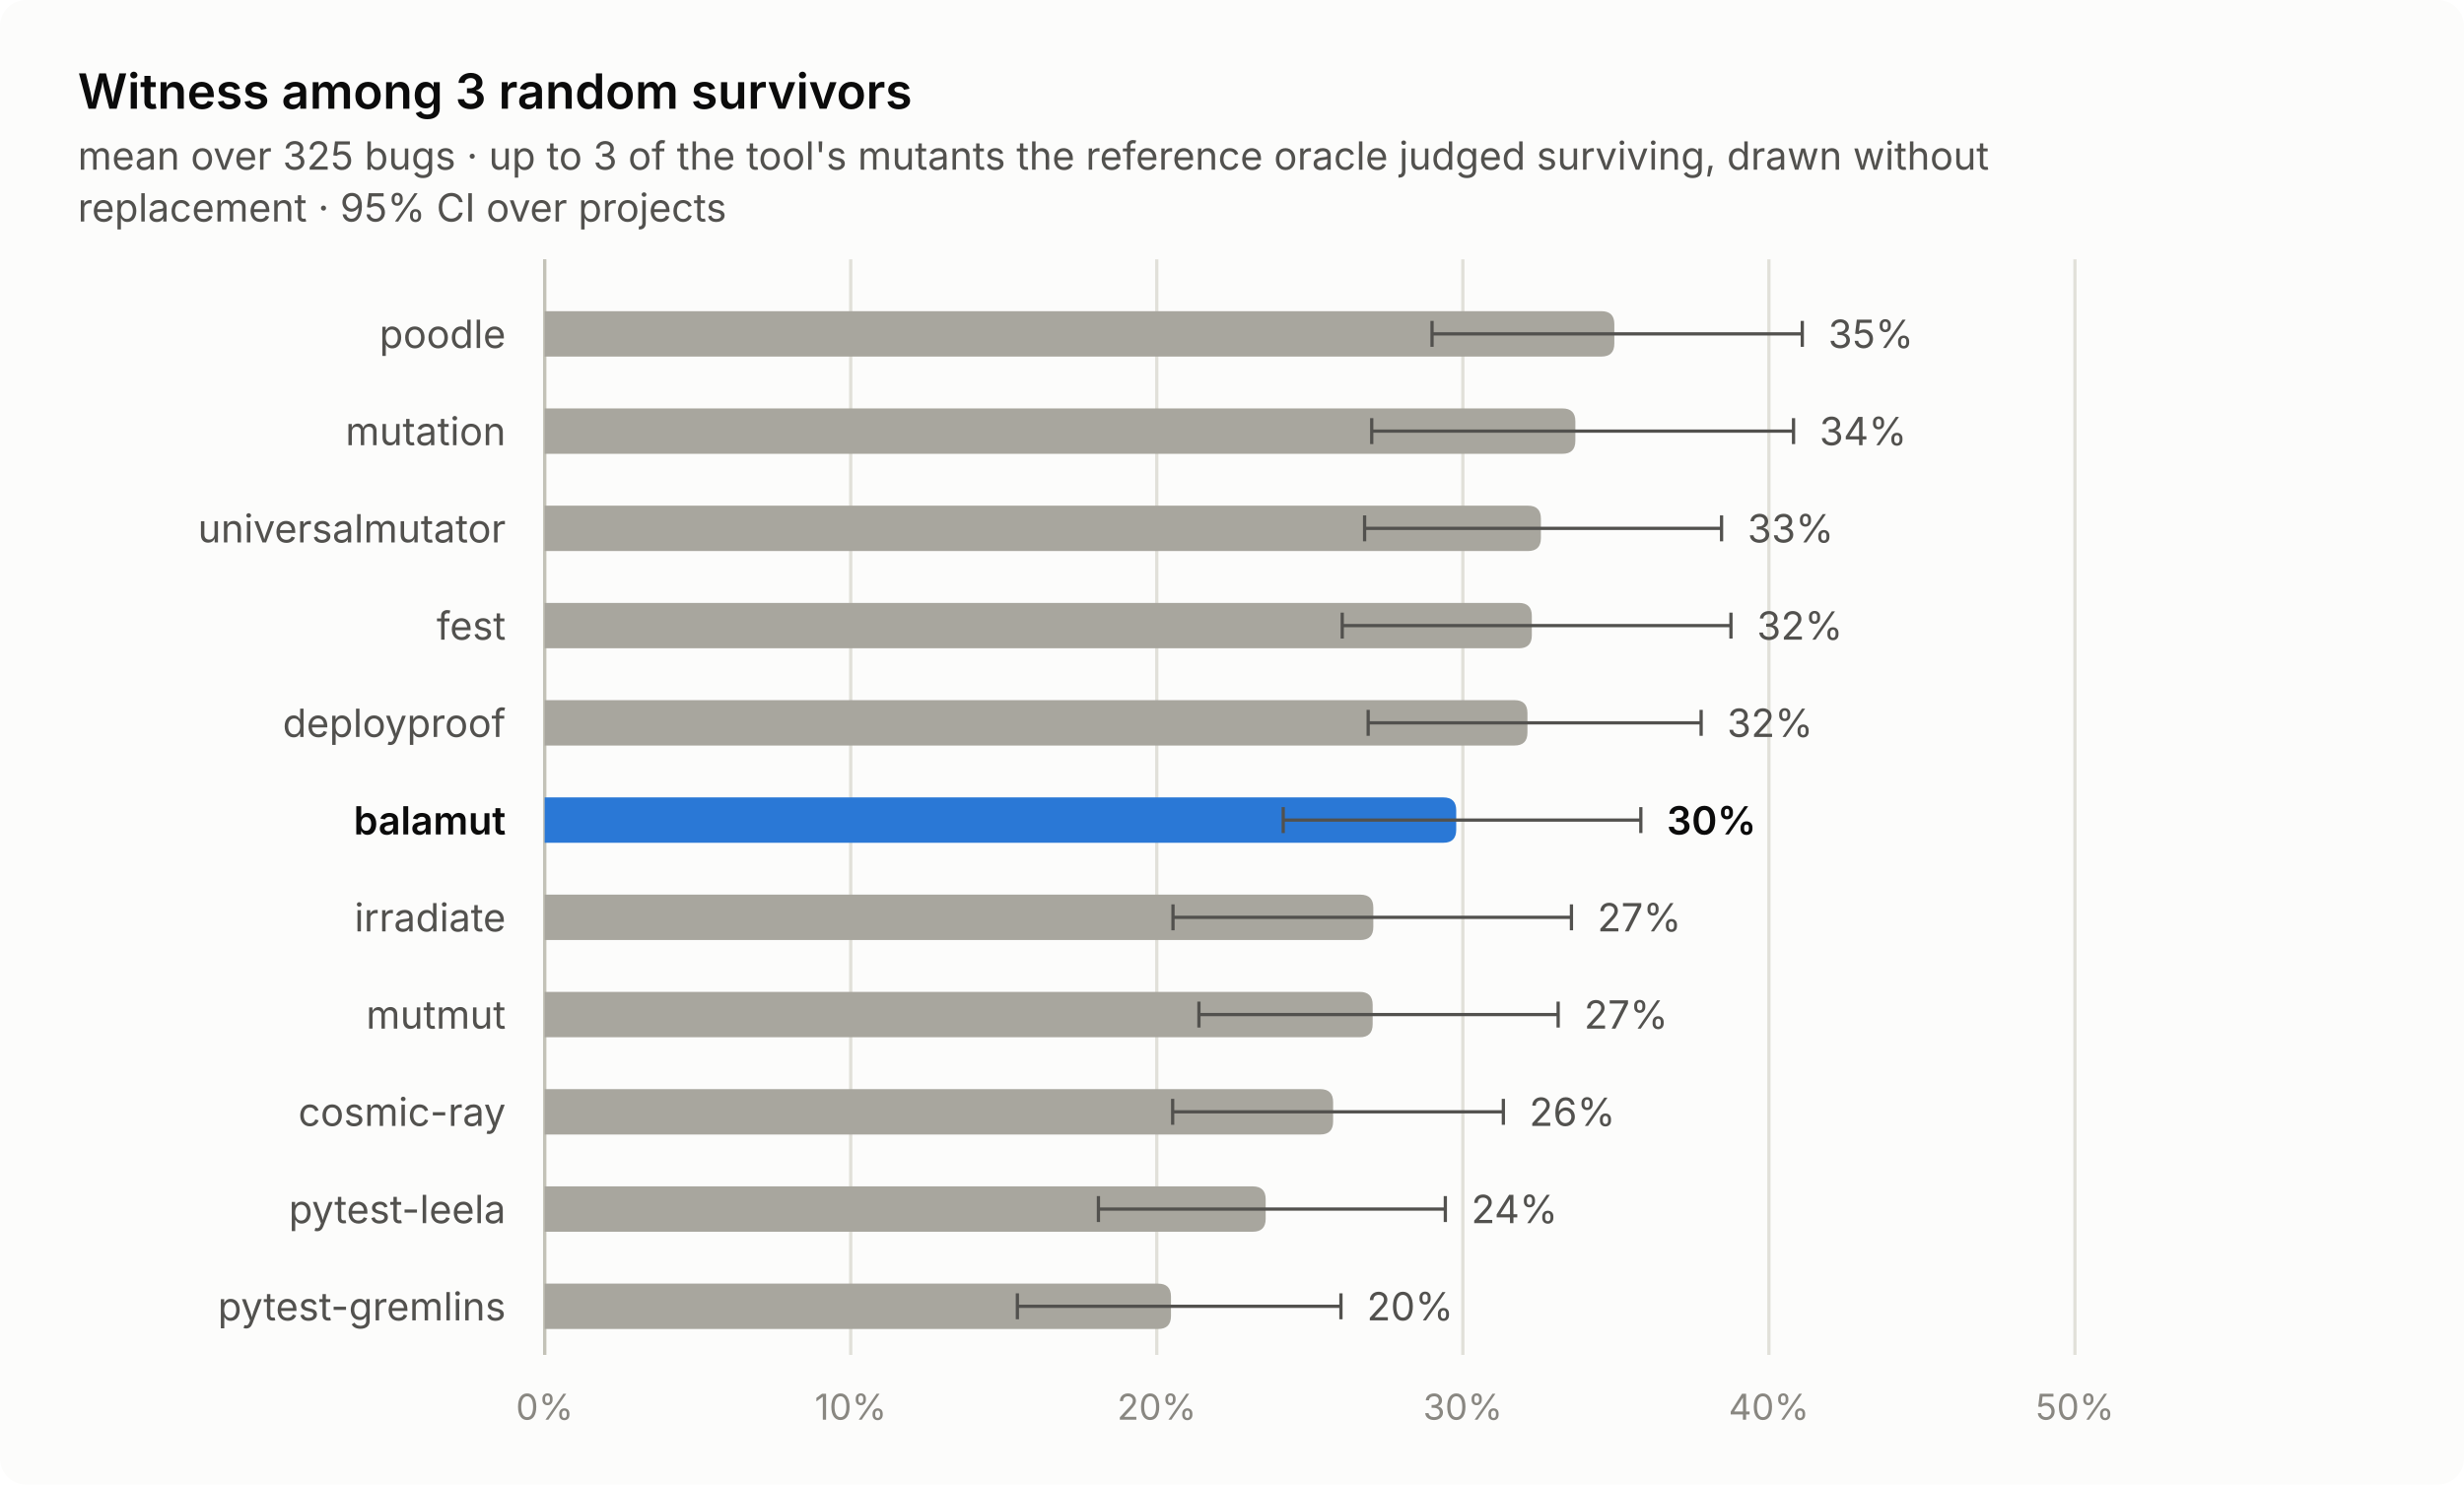
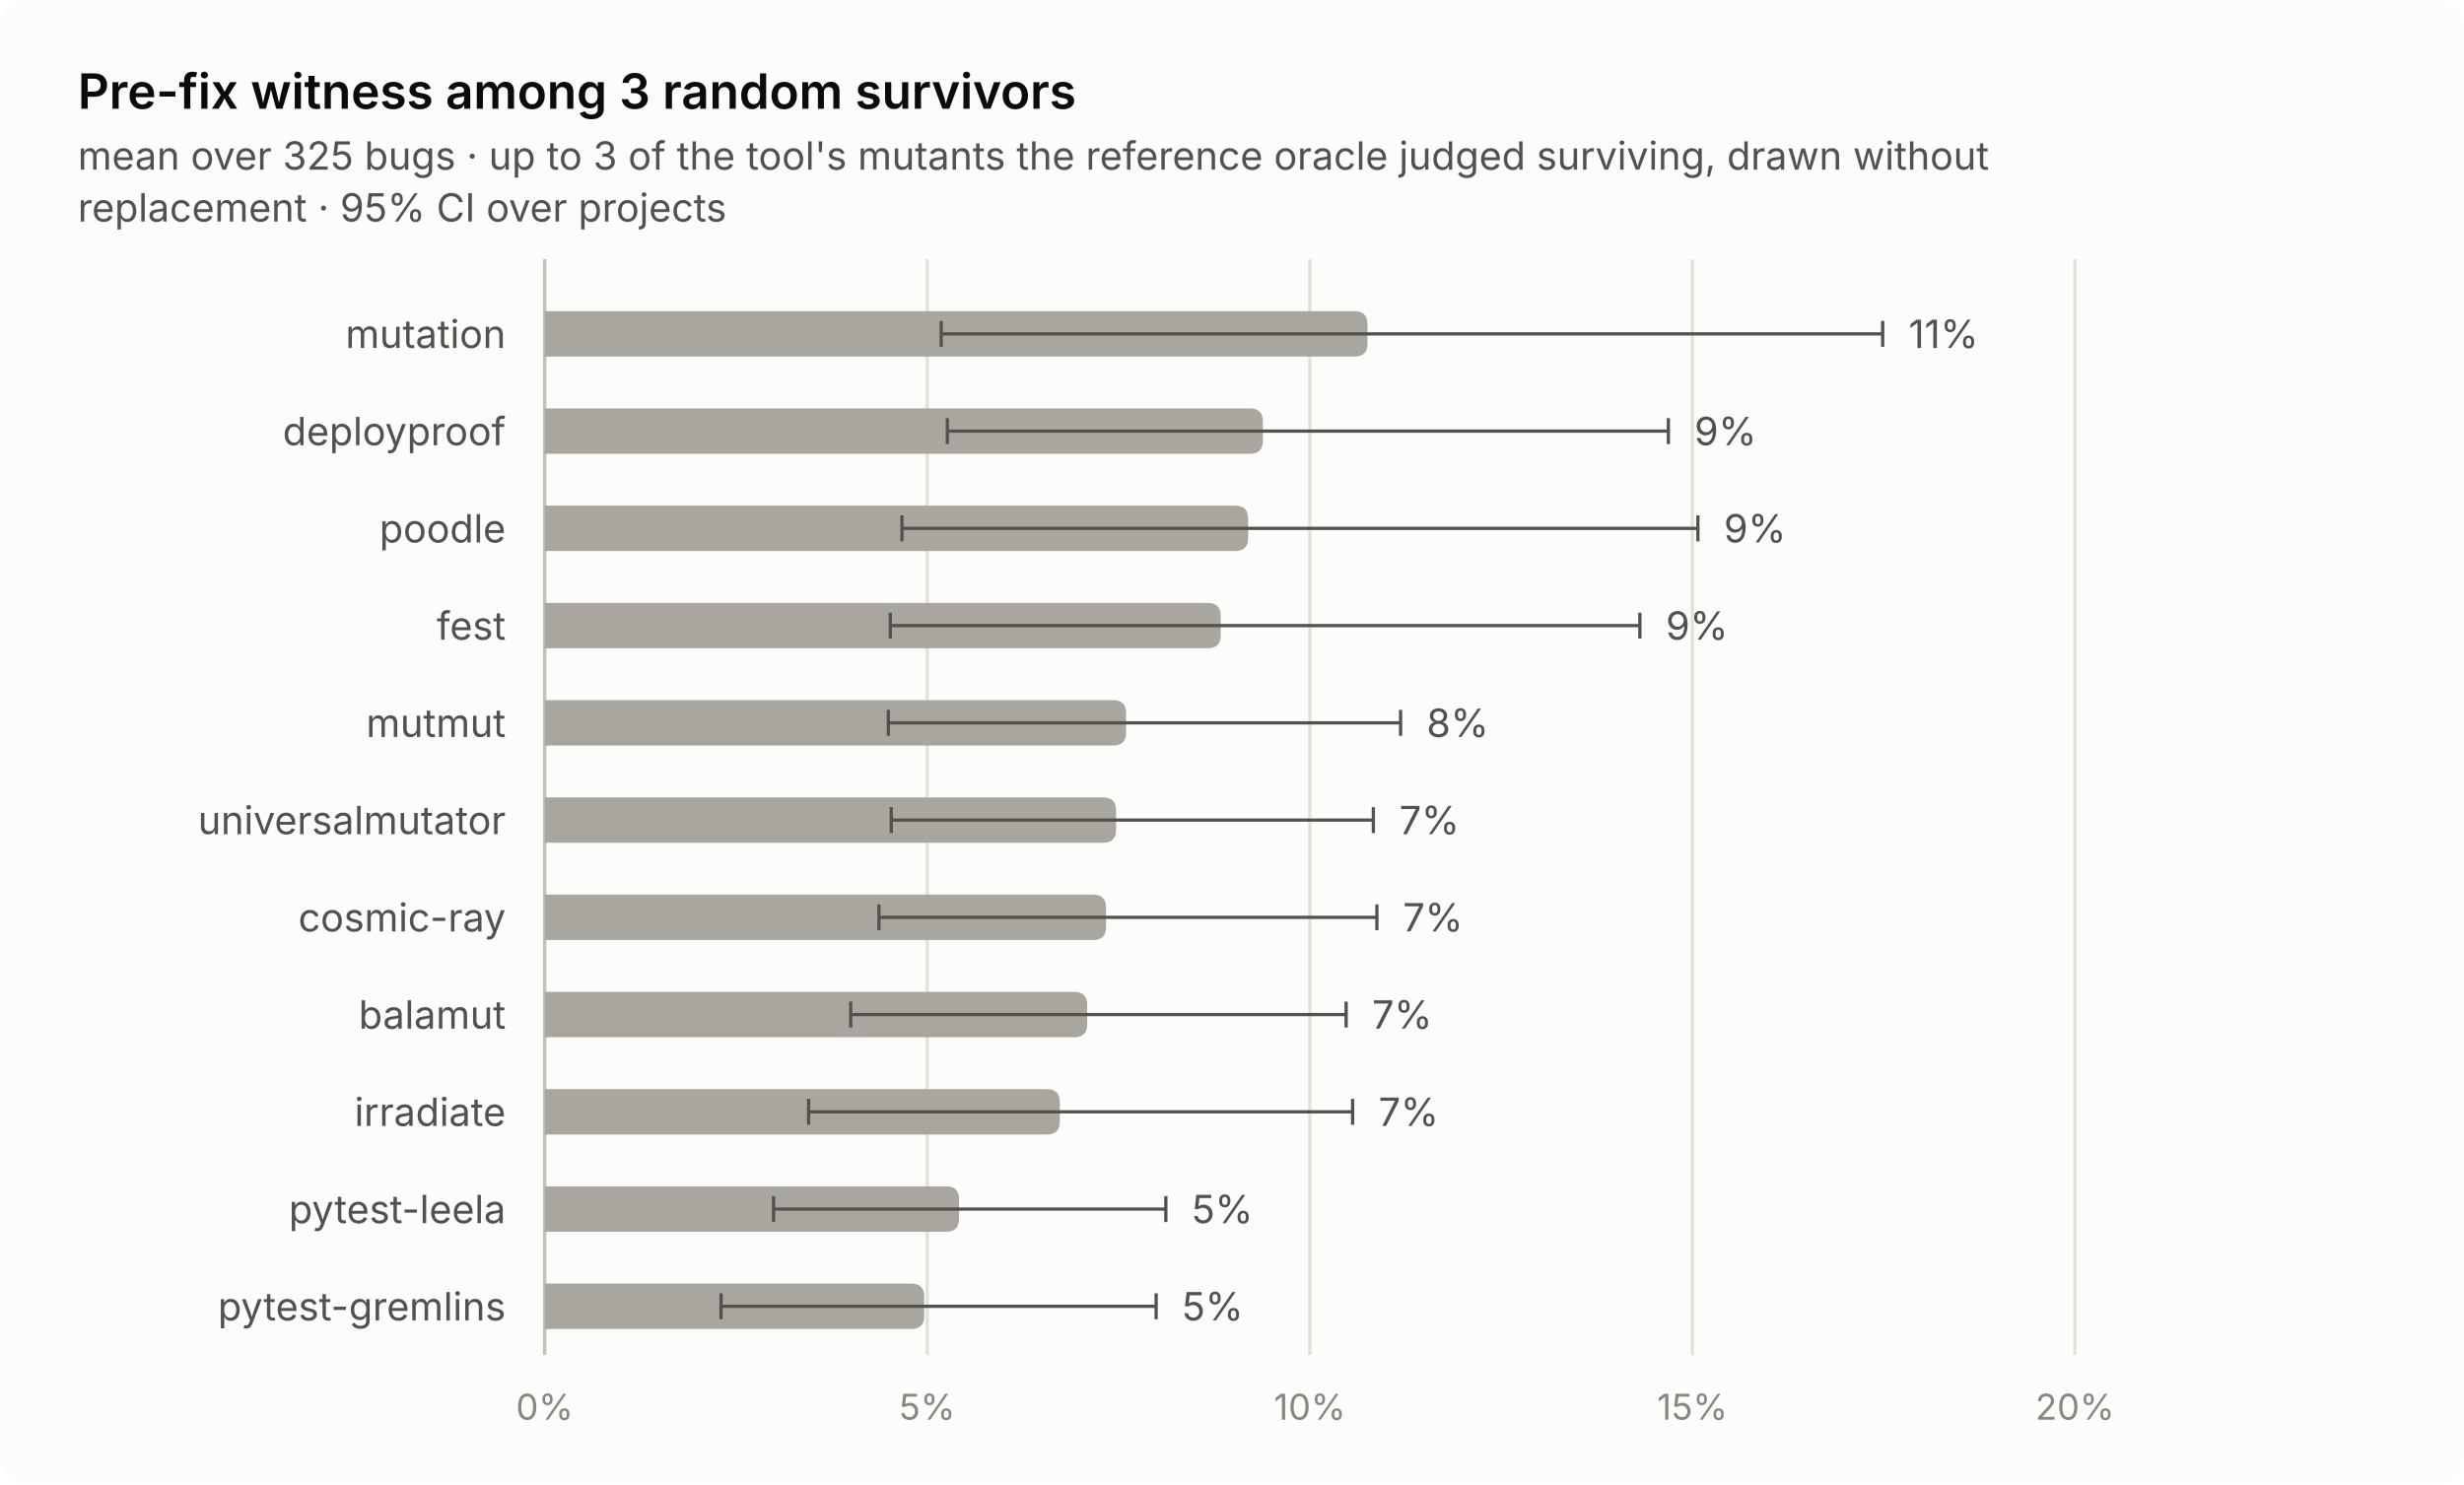
- <svg xmlns="http://www.w3.org/2000/svg" width="760" height="458" viewBox="0 0 760 458" font-family="system-ui, -apple-system, &quot;Segoe UI&quot;, sans-serif" role="img" aria-label="Witness among 3 random survivors">
+ <svg xmlns="http://www.w3.org/2000/svg" width="760" height="458" viewBox="0 0 760 458" font-family="system-ui, -apple-system, &quot;Segoe UI&quot;, sans-serif" role="img" aria-label="Pre-fix witness among 3 random survivors">
  <rect width="760" height="458" fill="#fcfcfb" rx="8" />
-   <text x="24.0" y="28.0" fill="#0b0b0b" font-size="15" font-weight="600" text-anchor="start" dominant-baseline="middle">Witness among 3 random survivors</text>
+   <text x="24.0" y="28.0" fill="#0b0b0b" font-size="15" font-weight="600" text-anchor="start" dominant-baseline="middle">Pre-fix witness among 3 random survivors</text>
  <text x="24.0" y="48.0" fill="#52514e" font-size="12" font-weight="400" text-anchor="start" dominant-baseline="middle">mean over 325 bugs · up to 3 of the tool's mutants the reference oracle judged surviving, drawn without</text>
  <text x="24.0" y="64.0" fill="#52514e" font-size="12" font-weight="400" text-anchor="start" dominant-baseline="middle">replacement · 95% CI over projects</text>
  <g transform="translate(0,16)">
    <line x1="168.0" y1="64" x2="168.0" y2="402" stroke="#e1e0d9" stroke-width="1" />
    <text x="168.0" y="418.0" fill="#898781" font-size="11" font-weight="400" text-anchor="middle" dominant-baseline="middle">0%</text>
-     <line x1="262.4" y1="64" x2="262.4" y2="402" stroke="#e1e0d9" stroke-width="1" />
-     <text x="262.4" y="418.0" fill="#898781" font-size="11" font-weight="400" text-anchor="middle" dominant-baseline="middle">10%</text>
-     <line x1="356.8" y1="64" x2="356.8" y2="402" stroke="#e1e0d9" stroke-width="1" />
-     <text x="356.8" y="418.0" fill="#898781" font-size="11" font-weight="400" text-anchor="middle" dominant-baseline="middle">20%</text>
-     <line x1="451.2" y1="64" x2="451.2" y2="402" stroke="#e1e0d9" stroke-width="1" />
-     <text x="451.2" y="418.0" fill="#898781" font-size="11" font-weight="400" text-anchor="middle" dominant-baseline="middle">30%</text>
-     <line x1="545.6" y1="64" x2="545.6" y2="402" stroke="#e1e0d9" stroke-width="1" />
-     <text x="545.6" y="418.0" fill="#898781" font-size="11" font-weight="400" text-anchor="middle" dominant-baseline="middle">40%</text>
+     <line x1="286.0" y1="64" x2="286.0" y2="402" stroke="#e1e0d9" stroke-width="1" />
+     <text x="286.0" y="418.0" fill="#898781" font-size="11" font-weight="400" text-anchor="middle" dominant-baseline="middle">5%</text>
+     <line x1="404.0" y1="64" x2="404.0" y2="402" stroke="#e1e0d9" stroke-width="1" />
+     <text x="404.0" y="418.0" fill="#898781" font-size="11" font-weight="400" text-anchor="middle" dominant-baseline="middle">10%</text>
+     <line x1="522.0" y1="64" x2="522.0" y2="402" stroke="#e1e0d9" stroke-width="1" />
+     <text x="522.0" y="418.0" fill="#898781" font-size="11" font-weight="400" text-anchor="middle" dominant-baseline="middle">15%</text>
    <line x1="640.0" y1="64" x2="640.0" y2="402" stroke="#e1e0d9" stroke-width="1" />
-     <text x="640.0" y="418.0" fill="#898781" font-size="11" font-weight="400" text-anchor="middle" dominant-baseline="middle">50%</text>
+     <text x="640.0" y="418.0" fill="#898781" font-size="11" font-weight="400" text-anchor="middle" dominant-baseline="middle">20%</text>
    <line x1="168" y1="64" x2="168" y2="402" stroke="#c3c2b7" stroke-width="1" />
-     <text x="156.0" y="87.0" fill="#52514e" font-size="12" font-weight="400" text-anchor="end" dominant-baseline="middle">poodle</text>
-     <path d="M168.00,80.00 H493.93 Q497.93,80.00 497.93,84.00 V90.00 Q497.93,94.00 493.93,94.00 H168.00 Z" fill="#a8a69e" />
-     <line x1="441.7" y1="87.0" x2="555.9" y2="87.0" stroke="#52514e" stroke-width="1" />
-     <line x1="441.7" y1="83.0" x2="441.7" y2="91.0" stroke="#52514e" stroke-width="1" />
-     <line x1="555.9" y1="83.0" x2="555.9" y2="91.0" stroke="#52514e" stroke-width="1" />
-     <text x="563.9" y="87.0" fill="#52514e" font-size="12" font-weight="400" text-anchor="start" dominant-baseline="middle">35%</text>
-     <text x="156.0" y="117.0" fill="#52514e" font-size="12" font-weight="400" text-anchor="end" dominant-baseline="middle">mutation</text>
-     <path d="M168.00,110.00 H481.91 Q485.91,110.00 485.91,114.00 V120.00 Q485.91,124.00 481.91,124.00 H168.00 Z" fill="#a8a69e" />
-     <line x1="423.1" y1="117.0" x2="553.2" y2="117.0" stroke="#52514e" stroke-width="1" />
-     <line x1="423.1" y1="113.0" x2="423.1" y2="121.0" stroke="#52514e" stroke-width="1" />
-     <line x1="553.2" y1="113.0" x2="553.2" y2="121.0" stroke="#52514e" stroke-width="1" />
-     <text x="561.2" y="117.0" fill="#52514e" font-size="12" font-weight="400" text-anchor="start" dominant-baseline="middle">34%</text>
-     <text x="156.0" y="147.0" fill="#52514e" font-size="12" font-weight="400" text-anchor="end" dominant-baseline="middle">universalmutator</text>
-     <path d="M168.00,140.00 H471.28 Q475.28,140.00 475.28,144.00 V150.00 Q475.28,154.00 471.28,154.00 H168.00 Z" fill="#a8a69e" />
-     <line x1="420.9" y1="147.0" x2="531.0" y2="147.0" stroke="#52514e" stroke-width="1" />
-     <line x1="420.9" y1="143.0" x2="420.9" y2="151.0" stroke="#52514e" stroke-width="1" />
-     <line x1="531.0" y1="143.0" x2="531.0" y2="151.0" stroke="#52514e" stroke-width="1" />
-     <text x="539.0" y="147.0" fill="#52514e" font-size="12" font-weight="400" text-anchor="start" dominant-baseline="middle">33%</text>
+     <text x="156.0" y="87.0" fill="#52514e" font-size="12" font-weight="400" text-anchor="end" dominant-baseline="middle">mutation</text>
+     <path d="M168.00,80.00 H417.78 Q421.78,80.00 421.78,84.00 V90.00 Q421.78,94.00 417.78,94.00 H168.00 Z" fill="#a8a69e" />
+     <line x1="290.3" y1="87.0" x2="580.7" y2="87.0" stroke="#52514e" stroke-width="1" />
+     <line x1="290.3" y1="83.0" x2="290.3" y2="91.0" stroke="#52514e" stroke-width="1" />
+     <line x1="580.7" y1="83.0" x2="580.7" y2="91.0" stroke="#52514e" stroke-width="1" />
+     <text x="588.7" y="87.0" fill="#52514e" font-size="12" font-weight="400" text-anchor="start" dominant-baseline="middle">11%</text>
+     <text x="156.0" y="117.0" fill="#52514e" font-size="12" font-weight="400" text-anchor="end" dominant-baseline="middle">deployproof</text>
+     <path d="M168.00,110.00 H385.52 Q389.52,110.00 389.52,114.00 V120.00 Q389.52,124.00 385.52,124.00 H168.00 Z" fill="#a8a69e" />
+     <line x1="292.2" y1="117.0" x2="514.6" y2="117.0" stroke="#52514e" stroke-width="1" />
+     <line x1="292.2" y1="113.0" x2="292.2" y2="121.0" stroke="#52514e" stroke-width="1" />
+     <line x1="514.6" y1="113.0" x2="514.6" y2="121.0" stroke="#52514e" stroke-width="1" />
+     <text x="522.6" y="117.0" fill="#52514e" font-size="12" font-weight="400" text-anchor="start" dominant-baseline="middle">9%</text>
+     <text x="156.0" y="147.0" fill="#52514e" font-size="12" font-weight="400" text-anchor="end" dominant-baseline="middle">poodle</text>
+     <path d="M168.00,140.00 H380.98 Q384.98,140.00 384.98,144.00 V150.00 Q384.98,154.00 380.98,154.00 H168.00 Z" fill="#a8a69e" />
+     <line x1="278.2" y1="147.0" x2="523.7" y2="147.0" stroke="#52514e" stroke-width="1" />
+     <line x1="278.2" y1="143.0" x2="278.2" y2="151.0" stroke="#52514e" stroke-width="1" />
+     <line x1="523.7" y1="143.0" x2="523.7" y2="151.0" stroke="#52514e" stroke-width="1" />
+     <text x="531.7" y="147.0" fill="#52514e" font-size="12" font-weight="400" text-anchor="start" dominant-baseline="middle">9%</text>
    <text x="156.0" y="177.0" fill="#52514e" font-size="12" font-weight="400" text-anchor="end" dominant-baseline="middle">fest</text>
-     <path d="M168.00,170.00 H468.48 Q472.48,170.00 472.48,174.00 V180.00 Q472.48,184.00 468.48,184.00 H168.00 Z" fill="#a8a69e" />
-     <line x1="414.0" y1="177.0" x2="533.9" y2="177.0" stroke="#52514e" stroke-width="1" />
-     <line x1="414.0" y1="173.0" x2="414.0" y2="181.0" stroke="#52514e" stroke-width="1" />
-     <line x1="533.9" y1="173.0" x2="533.9" y2="181.0" stroke="#52514e" stroke-width="1" />
-     <text x="541.9" y="177.0" fill="#52514e" font-size="12" font-weight="400" text-anchor="start" dominant-baseline="middle">32%</text>
-     <text x="156.0" y="207.0" fill="#52514e" font-size="12" font-weight="400" text-anchor="end" dominant-baseline="middle">deployproof</text>
-     <path d="M168.00,200.00 H467.13 Q471.13,200.00 471.13,204.00 V210.00 Q471.13,214.00 467.13,214.00 H168.00 Z" fill="#a8a69e" />
-     <line x1="422.0" y1="207.0" x2="524.7" y2="207.0" stroke="#52514e" stroke-width="1" />
-     <line x1="422.0" y1="203.0" x2="422.0" y2="211.0" stroke="#52514e" stroke-width="1" />
-     <line x1="524.7" y1="203.0" x2="524.7" y2="211.0" stroke="#52514e" stroke-width="1" />
-     <text x="532.7" y="207.0" fill="#52514e" font-size="12" font-weight="400" text-anchor="start" dominant-baseline="middle">32%</text>
-     <text x="156.0" y="237.0" fill="#0b0b0b" font-size="12" font-weight="600" text-anchor="end" dominant-baseline="middle">balamut</text>
-     <path d="M168.00,230.00 H445.16 Q449.16,230.00 449.16,234.00 V240.00 Q449.16,244.00 445.16,244.00 H168.00 Z" fill="#2a78d6" />
-     <line x1="395.8" y1="237.0" x2="506.1" y2="237.0" stroke="#52514e" stroke-width="1" />
-     <line x1="395.8" y1="233.0" x2="395.8" y2="241.0" stroke="#52514e" stroke-width="1" />
-     <line x1="506.1" y1="233.0" x2="506.1" y2="241.0" stroke="#52514e" stroke-width="1" />
-     <text x="514.1" y="237.0" fill="#0b0b0b" font-size="12" font-weight="600" text-anchor="start" dominant-baseline="middle">30%</text>
-     <text x="156.0" y="267.0" fill="#52514e" font-size="12" font-weight="400" text-anchor="end" dominant-baseline="middle">irradiate</text>
-     <path d="M168.00,260.00 H419.59 Q423.59,260.00 423.59,264.00 V270.00 Q423.59,274.00 419.59,274.00 H168.00 Z" fill="#a8a69e" />
-     <line x1="361.8" y1="267.0" x2="484.7" y2="267.0" stroke="#52514e" stroke-width="1" />
-     <line x1="361.8" y1="263.0" x2="361.8" y2="271.0" stroke="#52514e" stroke-width="1" />
-     <line x1="484.7" y1="263.0" x2="484.7" y2="271.0" stroke="#52514e" stroke-width="1" />
-     <text x="492.7" y="267.0" fill="#52514e" font-size="12" font-weight="400" text-anchor="start" dominant-baseline="middle">27%</text>
-     <text x="156.0" y="297.0" fill="#52514e" font-size="12" font-weight="400" text-anchor="end" dominant-baseline="middle">mutmut</text>
-     <path d="M168.00,290.00 H419.39 Q423.39,290.00 423.39,294.00 V300.00 Q423.39,304.00 419.39,304.00 H168.00 Z" fill="#a8a69e" />
-     <line x1="369.8" y1="297.0" x2="480.6" y2="297.0" stroke="#52514e" stroke-width="1" />
-     <line x1="369.8" y1="293.0" x2="369.8" y2="301.0" stroke="#52514e" stroke-width="1" />
-     <line x1="480.6" y1="293.0" x2="480.6" y2="301.0" stroke="#52514e" stroke-width="1" />
-     <text x="488.6" y="297.0" fill="#52514e" font-size="12" font-weight="400" text-anchor="start" dominant-baseline="middle">27%</text>
-     <text x="156.0" y="327.0" fill="#52514e" font-size="12" font-weight="400" text-anchor="end" dominant-baseline="middle">cosmic-ray</text>
-     <path d="M168.00,320.00 H407.19 Q411.19,320.00 411.19,324.00 V330.00 Q411.19,334.00 407.19,334.00 H168.00 Z" fill="#a8a69e" />
-     <line x1="361.7" y1="327.0" x2="463.7" y2="327.0" stroke="#52514e" stroke-width="1" />
-     <line x1="361.7" y1="323.0" x2="361.7" y2="331.0" stroke="#52514e" stroke-width="1" />
-     <line x1="463.7" y1="323.0" x2="463.7" y2="331.0" stroke="#52514e" stroke-width="1" />
-     <text x="471.7" y="327.0" fill="#52514e" font-size="12" font-weight="400" text-anchor="start" dominant-baseline="middle">26%</text>
+     <path d="M168.00,170.00 H372.52 Q376.52,170.00 376.52,174.00 V180.00 Q376.52,184.00 372.52,184.00 H168.00 Z" fill="#a8a69e" />
+     <line x1="274.6" y1="177.0" x2="505.8" y2="177.0" stroke="#52514e" stroke-width="1" />
+     <line x1="274.6" y1="173.0" x2="274.6" y2="181.0" stroke="#52514e" stroke-width="1" />
+     <line x1="505.8" y1="173.0" x2="505.8" y2="181.0" stroke="#52514e" stroke-width="1" />
+     <text x="513.8" y="177.0" fill="#52514e" font-size="12" font-weight="400" text-anchor="start" dominant-baseline="middle">9%</text>
+     <text x="156.0" y="207.0" fill="#52514e" font-size="12" font-weight="400" text-anchor="end" dominant-baseline="middle">mutmut</text>
+     <path d="M168.00,200.00 H343.33 Q347.33,200.00 347.33,204.00 V210.00 Q347.33,214.00 343.33,214.00 H168.00 Z" fill="#a8a69e" />
+     <line x1="274.0" y1="207.0" x2="432.0" y2="207.0" stroke="#52514e" stroke-width="1" />
+     <line x1="274.0" y1="203.0" x2="274.0" y2="211.0" stroke="#52514e" stroke-width="1" />
+     <line x1="432.0" y1="203.0" x2="432.0" y2="211.0" stroke="#52514e" stroke-width="1" />
+     <text x="440.0" y="207.0" fill="#52514e" font-size="12" font-weight="400" text-anchor="start" dominant-baseline="middle">8%</text>
+     <text x="156.0" y="237.0" fill="#52514e" font-size="12" font-weight="400" text-anchor="end" dominant-baseline="middle">universalmutator</text>
+     <path d="M168.00,230.00 H340.25 Q344.25,230.00 344.25,234.00 V240.00 Q344.25,244.00 340.25,244.00 H168.00 Z" fill="#a8a69e" />
+     <line x1="274.9" y1="237.0" x2="423.6" y2="237.0" stroke="#52514e" stroke-width="1" />
+     <line x1="274.9" y1="233.0" x2="274.9" y2="241.0" stroke="#52514e" stroke-width="1" />
+     <line x1="423.6" y1="233.0" x2="423.6" y2="241.0" stroke="#52514e" stroke-width="1" />
+     <text x="431.6" y="237.0" fill="#52514e" font-size="12" font-weight="400" text-anchor="start" dominant-baseline="middle">7%</text>
+     <text x="156.0" y="267.0" fill="#52514e" font-size="12" font-weight="400" text-anchor="end" dominant-baseline="middle">cosmic-ray</text>
+     <path d="M168.00,260.00 H337.15 Q341.15,260.00 341.15,264.00 V270.00 Q341.15,274.00 337.15,274.00 H168.00 Z" fill="#a8a69e" />
+     <line x1="271.1" y1="267.0" x2="424.7" y2="267.0" stroke="#52514e" stroke-width="1" />
+     <line x1="271.1" y1="263.0" x2="271.1" y2="271.0" stroke="#52514e" stroke-width="1" />
+     <line x1="424.7" y1="263.0" x2="424.7" y2="271.0" stroke="#52514e" stroke-width="1" />
+     <text x="432.7" y="267.0" fill="#52514e" font-size="12" font-weight="400" text-anchor="start" dominant-baseline="middle">7%</text>
+     <text x="156.0" y="297.0" fill="#52514e" font-size="12" font-weight="400" text-anchor="end" dominant-baseline="middle">balamut</text>
+     <path d="M168.00,290.00 H331.34 Q335.34,290.00 335.34,294.00 V300.00 Q335.34,304.00 331.34,304.00 H168.00 Z" fill="#a8a69e" />
+     <line x1="262.4" y1="297.0" x2="415.2" y2="297.0" stroke="#52514e" stroke-width="1" />
+     <line x1="262.4" y1="293.0" x2="262.4" y2="301.0" stroke="#52514e" stroke-width="1" />
+     <line x1="415.2" y1="293.0" x2="415.2" y2="301.0" stroke="#52514e" stroke-width="1" />
+     <text x="423.2" y="297.0" fill="#52514e" font-size="12" font-weight="400" text-anchor="start" dominant-baseline="middle">7%</text>
+     <text x="156.0" y="327.0" fill="#52514e" font-size="12" font-weight="400" text-anchor="end" dominant-baseline="middle">irradiate</text>
+     <path d="M168.00,320.00 H322.89 Q326.89,320.00 326.89,324.00 V330.00 Q326.89,334.00 322.89,334.00 H168.00 Z" fill="#a8a69e" />
+     <line x1="249.4" y1="327.0" x2="417.2" y2="327.0" stroke="#52514e" stroke-width="1" />
+     <line x1="249.4" y1="323.0" x2="249.4" y2="331.0" stroke="#52514e" stroke-width="1" />
+     <line x1="417.2" y1="323.0" x2="417.2" y2="331.0" stroke="#52514e" stroke-width="1" />
+     <text x="425.2" y="327.0" fill="#52514e" font-size="12" font-weight="400" text-anchor="start" dominant-baseline="middle">7%</text>
    <text x="156.0" y="357.0" fill="#52514e" font-size="12" font-weight="400" text-anchor="end" dominant-baseline="middle">pytest-leela</text>
-     <path d="M168.00,350.00 H386.39 Q390.39,350.00 390.39,354.00 V360.00 Q390.39,364.00 386.39,364.00 H168.00 Z" fill="#a8a69e" />
-     <line x1="338.8" y1="357.0" x2="445.8" y2="357.0" stroke="#52514e" stroke-width="1" />
-     <line x1="338.8" y1="353.0" x2="338.8" y2="361.0" stroke="#52514e" stroke-width="1" />
-     <line x1="445.8" y1="353.0" x2="445.8" y2="361.0" stroke="#52514e" stroke-width="1" />
-     <text x="453.8" y="357.0" fill="#52514e" font-size="12" font-weight="400" text-anchor="start" dominant-baseline="middle">24%</text>
+     <path d="M168.00,350.00 H291.81 Q295.81,350.00 295.81,354.00 V360.00 Q295.81,364.00 291.81,364.00 H168.00 Z" fill="#a8a69e" />
+     <line x1="238.6" y1="357.0" x2="359.6" y2="357.0" stroke="#52514e" stroke-width="1" />
+     <line x1="238.6" y1="353.0" x2="238.6" y2="361.0" stroke="#52514e" stroke-width="1" />
+     <line x1="359.6" y1="353.0" x2="359.6" y2="361.0" stroke="#52514e" stroke-width="1" />
+     <text x="367.6" y="357.0" fill="#52514e" font-size="12" font-weight="400" text-anchor="start" dominant-baseline="middle">5%</text>
    <text x="156.0" y="387.0" fill="#52514e" font-size="12" font-weight="400" text-anchor="end" dominant-baseline="middle">pytest-gremlins</text>
-     <path d="M168.00,380.00 H357.18 Q361.18,380.00 361.18,384.00 V390.00 Q361.18,394.00 357.18,394.00 H168.00 Z" fill="#a8a69e" />
-     <line x1="313.8" y1="387.0" x2="413.6" y2="387.0" stroke="#52514e" stroke-width="1" />
-     <line x1="313.8" y1="383.0" x2="313.8" y2="391.0" stroke="#52514e" stroke-width="1" />
-     <line x1="413.6" y1="383.0" x2="413.6" y2="391.0" stroke="#52514e" stroke-width="1" />
-     <text x="421.6" y="387.0" fill="#52514e" font-size="12" font-weight="400" text-anchor="start" dominant-baseline="middle">20%</text>
+     <path d="M168.00,380.00 H281.08 Q285.08,380.00 285.08,384.00 V390.00 Q285.08,394.00 281.08,394.00 H168.00 Z" fill="#a8a69e" />
+     <line x1="222.4" y1="387.0" x2="356.6" y2="387.0" stroke="#52514e" stroke-width="1" />
+     <line x1="222.4" y1="383.0" x2="222.4" y2="391.0" stroke="#52514e" stroke-width="1" />
+     <line x1="356.6" y1="383.0" x2="356.6" y2="391.0" stroke="#52514e" stroke-width="1" />
+     <text x="364.6" y="387.0" fill="#52514e" font-size="12" font-weight="400" text-anchor="start" dominant-baseline="middle">5%</text>
  </g>
</svg>
